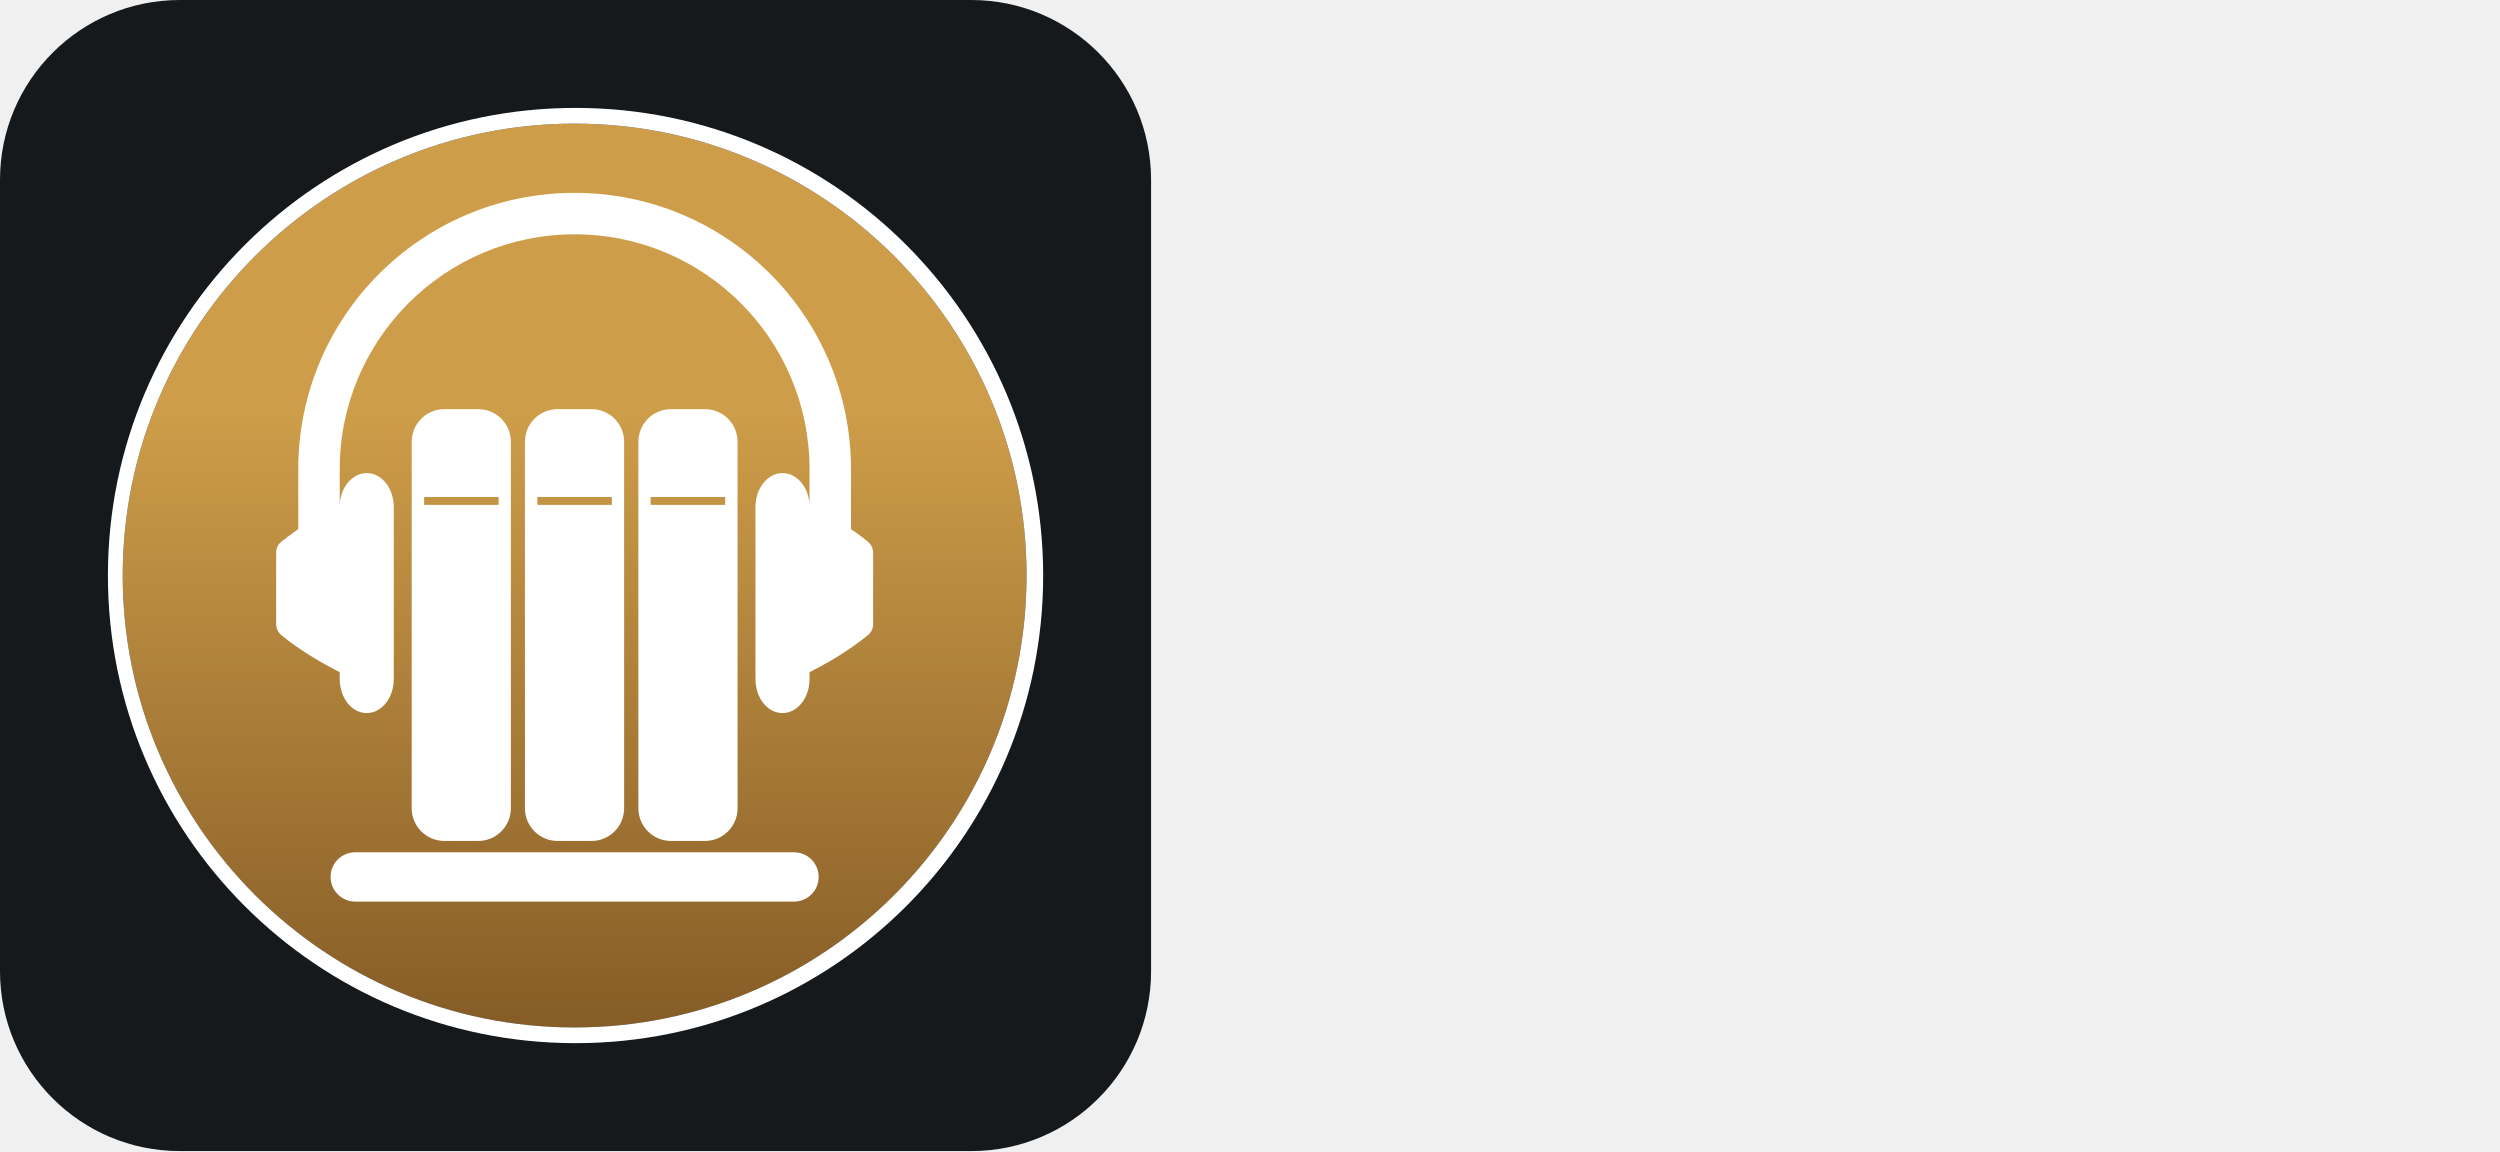
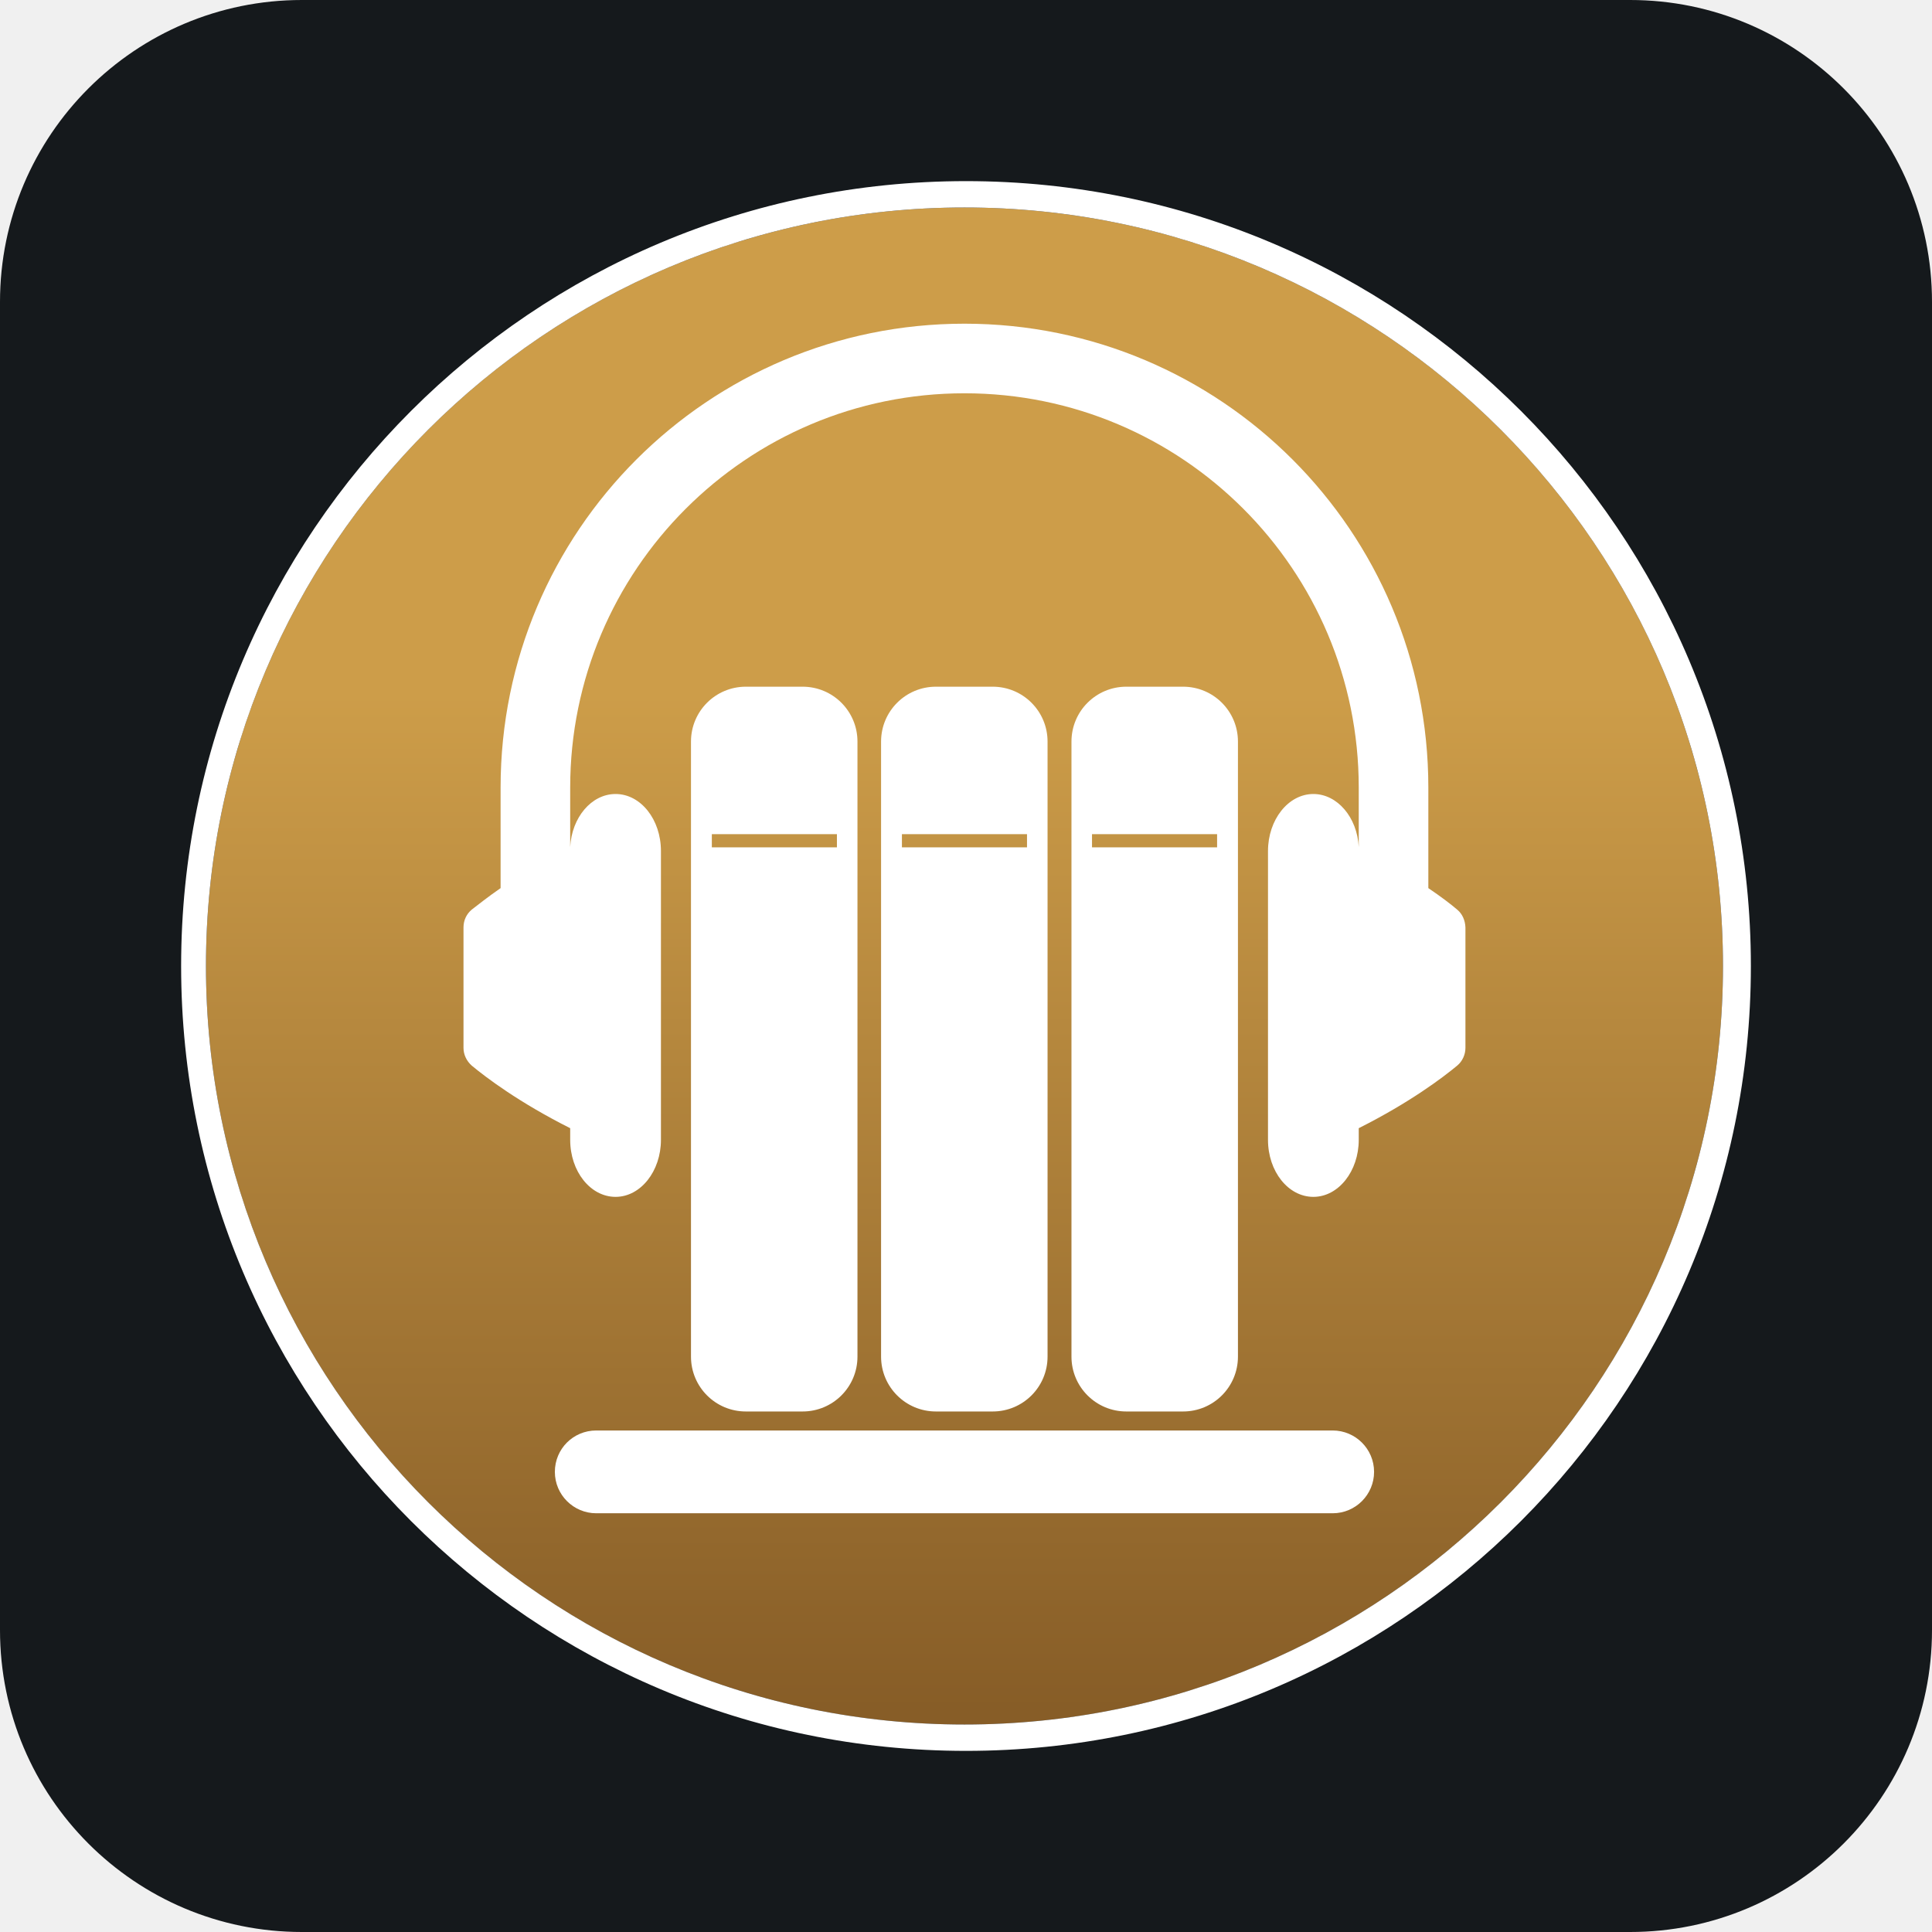
- <svg xmlns="http://www.w3.org/2000/svg" width="104.25" height="48" viewBox="0 0 556 256" fill="none" version="1.1">
-   <g transform="translate(0, 0)">
-     <svg x="0" y="0" width="556" height="256" viewBox="0 0 128 128" preserveAspectRatio="xMinYMin meet">
-       <style>
+ <svg xmlns="http://www.w3.org/2000/svg" viewBox="0 0 128 128">
+   <style>
#sh_audiobookshelf_bg {fill: #15191C}
@media (prefers-color-scheme: light) {
    #sh_audiobookshelf_bg {fill: #F4F2ED}
}
</style>
-       <rect id="sh_audiobookshelf_bg" width="128" height="128" rx="20" />
-       <svg x="12" y="12" width="104" height="104" viewBox="0 0 512 512" preserveAspectRatio="xMidYMid meet">
-         <linearGradient id="audiobookshelf_svg__a" x1="255.5" x2="255.5" y1="991.4" y2="496.6" gradientTransform="matrix(1 0 0 -1 0 1000)" gradientUnits="userSpaceOnUse">
-           <stop offset=".32" style="stop-color:#cd9d49" />
-           <stop offset=".99" style="stop-color:#875d27" />
-         </linearGradient>
-         <circle cx="255.5" cy="256" r="247.4" style="fill:url(#audiobookshelf_svg__a)" />
-         <path d="M256 0C114.6 0 0 114.6 0 256s114.6 256 256 256 256-114.6 256-256S397.4 0 256 0m-.5 503.4C118.9 503.4 8.1 392.6 8.1 256S118.9 8.6 255.5 8.6 502.9 119.4 502.9 256 392.1 503.4 255.5 503.4m160.7-265.8c-2-1.7-5.1-4.1-9.4-7v-32.8c0-83.6-67.7-151.3-151.3-151.3s-151.3 67.7-151.3 151.3v32.8c-4.2 2.9-7.3 5.4-9.4 7-1.7 1.4-2.7 3.5-2.7 5.8v39.3c0 2.2 1 4.3 2.7 5.8 4.7 3.9 15.4 12 32.1 20.4v3.8c0 10.3 6.6 18.6 14.8 18.6s14.8-8.4 14.8-18.6v-94.2c0-10.3-6.6-18.6-14.8-18.6-7.9 0-14.3 7.7-14.8 17.3v-19.4c0-71 57.6-128.6 128.6-128.6 71.1 0 128.6 57.6 128.6 128.6v19.4c-.5-9.7-7-17.3-14.8-17.3-8.2 0-14.8 8.4-14.8 18.6v94.2c0 10.3 6.6 18.6 14.8 18.6s14.8-8.4 14.8-18.6v-3.8c16.7-8.4 27.4-16.5 32.1-20.4 1.7-1.4 2.7-3.6 2.7-5.8v-39.3c-.1-2.3-1-4.4-2.7-5.8M202.7 401.3c9.9 0 17.9-8 17.9-17.9V182.8c0-9.9-8-17.9-17.9-17.9h-18.5c-9.9 0-17.9 8-17.9 17.9v200.6c0 9.9 8 17.9 17.9 17.9zM173.1 213h40.8v4.3h-40.8zm91.6 188.3c9.9 0 17.9-8 17.9-17.9V182.8c0-9.9-8-17.9-17.9-17.9h-18.5c-9.9 0-17.9 8-17.9 17.9v200.6c0 9.9 8 17.9 17.9 17.9zM235.1 213h40.8v4.3h-40.8zm91.7 188.3c9.9 0 17.9-8 17.9-17.9V182.8c0-9.9-8-17.9-17.9-17.9h-18.5c-9.9 0-17.9 8-17.9 17.9v200.6c0 9.9 8 17.9 17.9 17.9zM297.1 213h40.8v4.3h-40.8zM135.4 407.5h240.2c7.4 0 13.5 6 13.5 13.5 0 7.4-6 13.5-13.5 13.5H135.4c-7.4 0-13.5-6-13.5-13.5s6-13.5 13.5-13.5" style="fill:#fff" />
-       </svg>
-     </svg>
-   </g>
+   <rect id="sh_audiobookshelf_bg" width="128" height="128" rx="20" />
+   <svg x="12" y="12" width="104" height="104" viewBox="0 0 512 512" preserveAspectRatio="xMidYMid meet">
+     <linearGradient id="audiobookshelf_svg__a" x1="255.5" x2="255.5" y1="991.4" y2="496.6" gradientTransform="matrix(1 0 0 -1 0 1000)" gradientUnits="userSpaceOnUse">
+       <stop offset=".32" style="stop-color:#cd9d49" />
+       <stop offset=".99" style="stop-color:#875d27" />
+     </linearGradient>
+     <circle cx="255.5" cy="256" r="247.4" style="fill:url(#audiobookshelf_svg__a)" />
+     <path d="M256 0C114.6 0 0 114.6 0 256s114.6 256 256 256 256-114.6 256-256S397.4 0 256 0m-.5 503.4C118.9 503.4 8.1 392.6 8.1 256S118.9 8.6 255.5 8.6 502.9 119.4 502.9 256 392.1 503.4 255.5 503.4m160.7-265.8c-2-1.7-5.1-4.1-9.4-7v-32.8c0-83.6-67.7-151.3-151.3-151.3s-151.3 67.7-151.3 151.3v32.8c-4.2 2.9-7.3 5.4-9.4 7-1.7 1.4-2.7 3.5-2.7 5.8v39.3c0 2.2 1 4.3 2.7 5.8 4.7 3.9 15.4 12 32.1 20.4v3.8c0 10.3 6.6 18.6 14.8 18.6s14.8-8.4 14.8-18.6v-94.2c0-10.3-6.6-18.6-14.8-18.6-7.9 0-14.3 7.7-14.8 17.3v-19.4c0-71 57.6-128.6 128.6-128.6 71.1 0 128.6 57.6 128.6 128.6v19.4c-.5-9.7-7-17.3-14.8-17.3-8.2 0-14.8 8.4-14.8 18.6v94.2c0 10.3 6.6 18.6 14.8 18.6s14.8-8.4 14.8-18.6v-3.8c16.7-8.4 27.4-16.5 32.1-20.4 1.7-1.4 2.7-3.6 2.7-5.8v-39.3c-.1-2.3-1-4.4-2.7-5.8M202.7 401.3c9.9 0 17.9-8 17.9-17.9V182.8c0-9.9-8-17.9-17.9-17.9h-18.5c-9.9 0-17.9 8-17.9 17.9v200.6c0 9.9 8 17.9 17.9 17.9zM173.1 213h40.8v4.3h-40.8zm91.6 188.3c9.9 0 17.9-8 17.9-17.9V182.8c0-9.9-8-17.9-17.9-17.9h-18.5c-9.9 0-17.9 8-17.9 17.9v200.6c0 9.9 8 17.9 17.9 17.9zM235.1 213h40.8v4.3h-40.8zm91.7 188.3c9.9 0 17.9-8 17.9-17.9V182.8c0-9.9-8-17.9-17.9-17.9h-18.5c-9.9 0-17.9 8-17.9 17.9v200.6c0 9.9 8 17.9 17.9 17.9zM297.1 213h40.8v4.3h-40.8zM135.4 407.5h240.2c7.4 0 13.5 6 13.5 13.5 0 7.4-6 13.5-13.5 13.5H135.4c-7.4 0-13.5-6-13.5-13.5s6-13.5 13.5-13.5" style="fill:#fff" />
+   </svg>
</svg>
